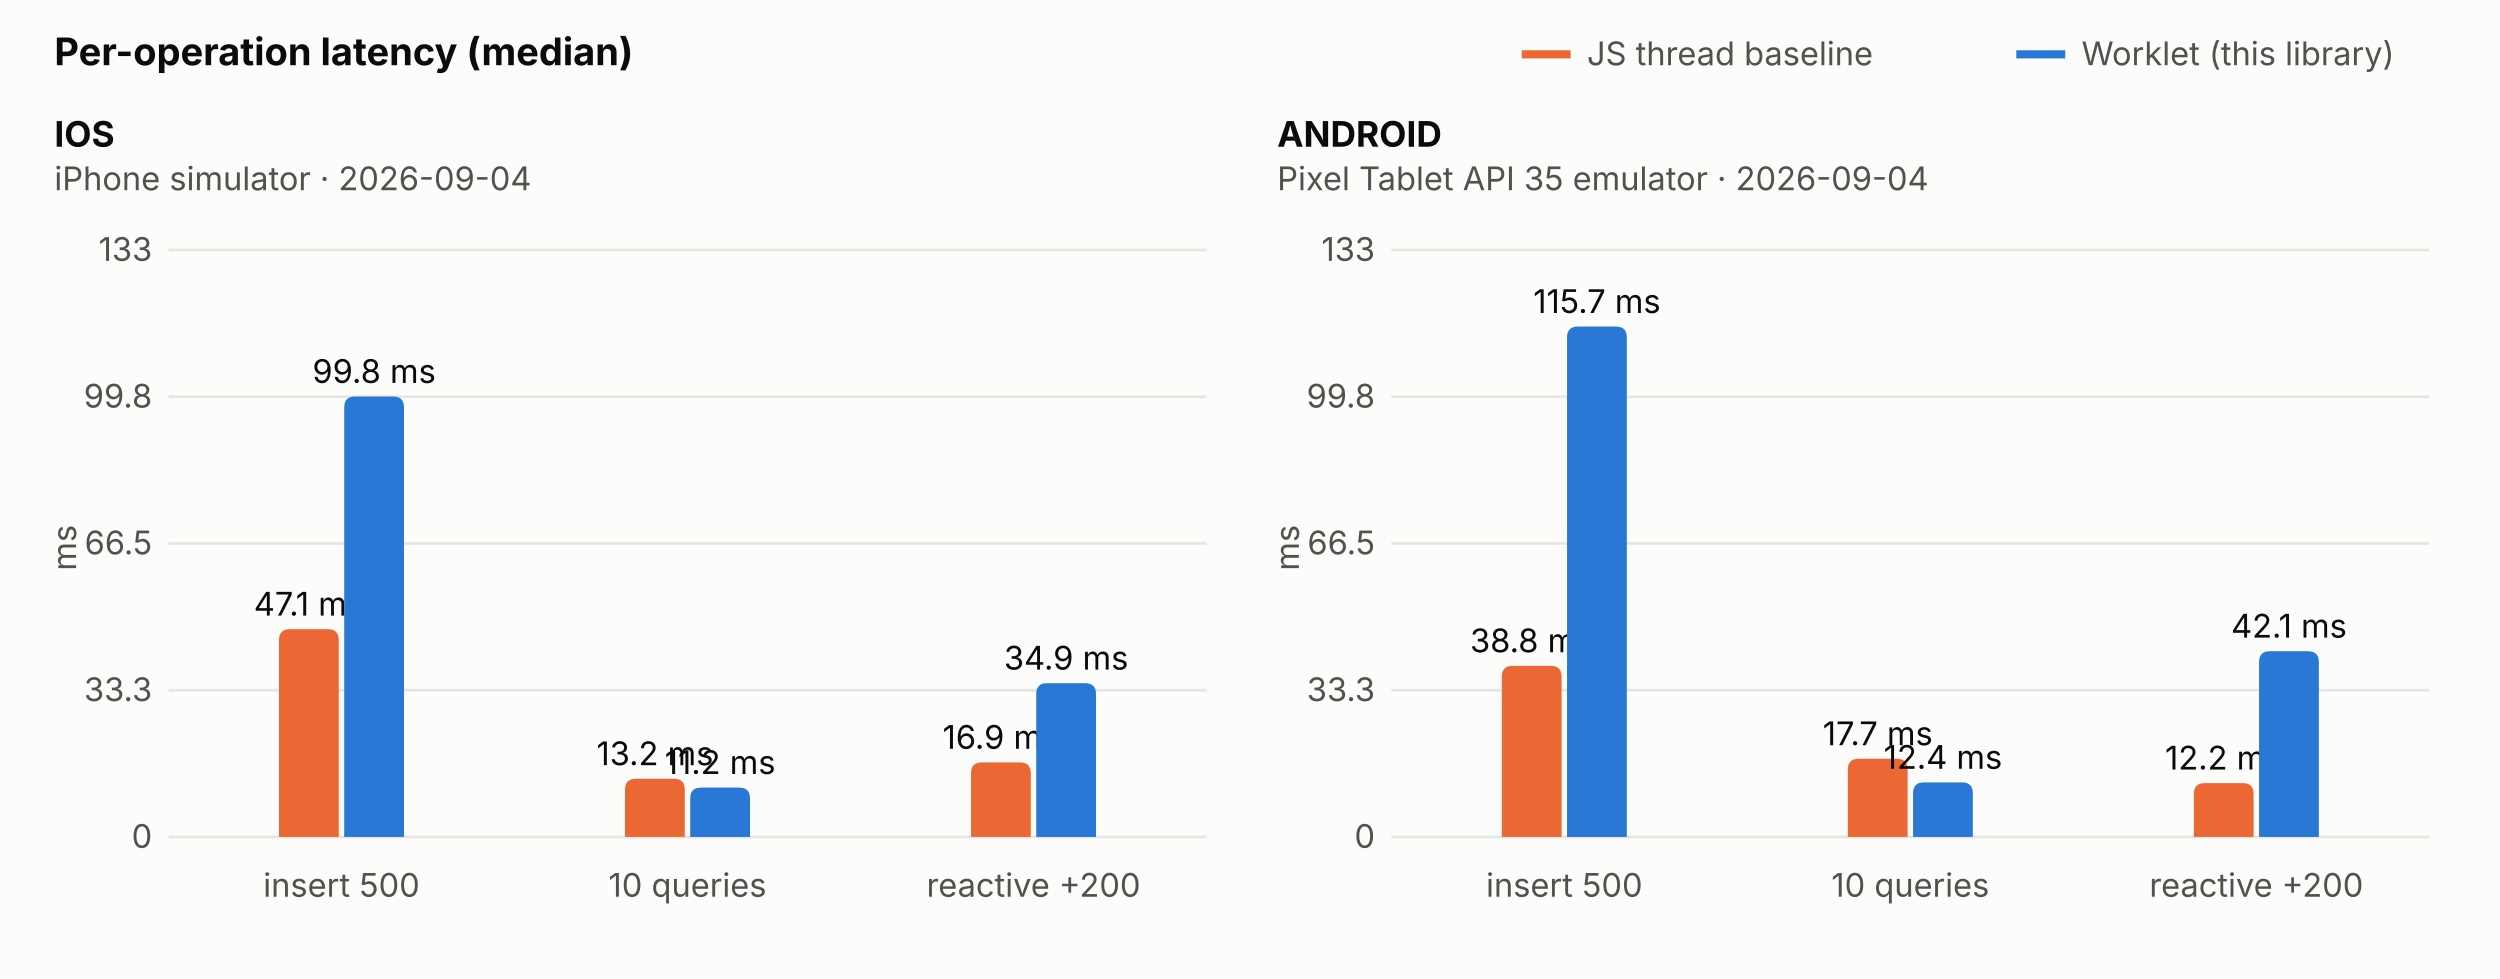
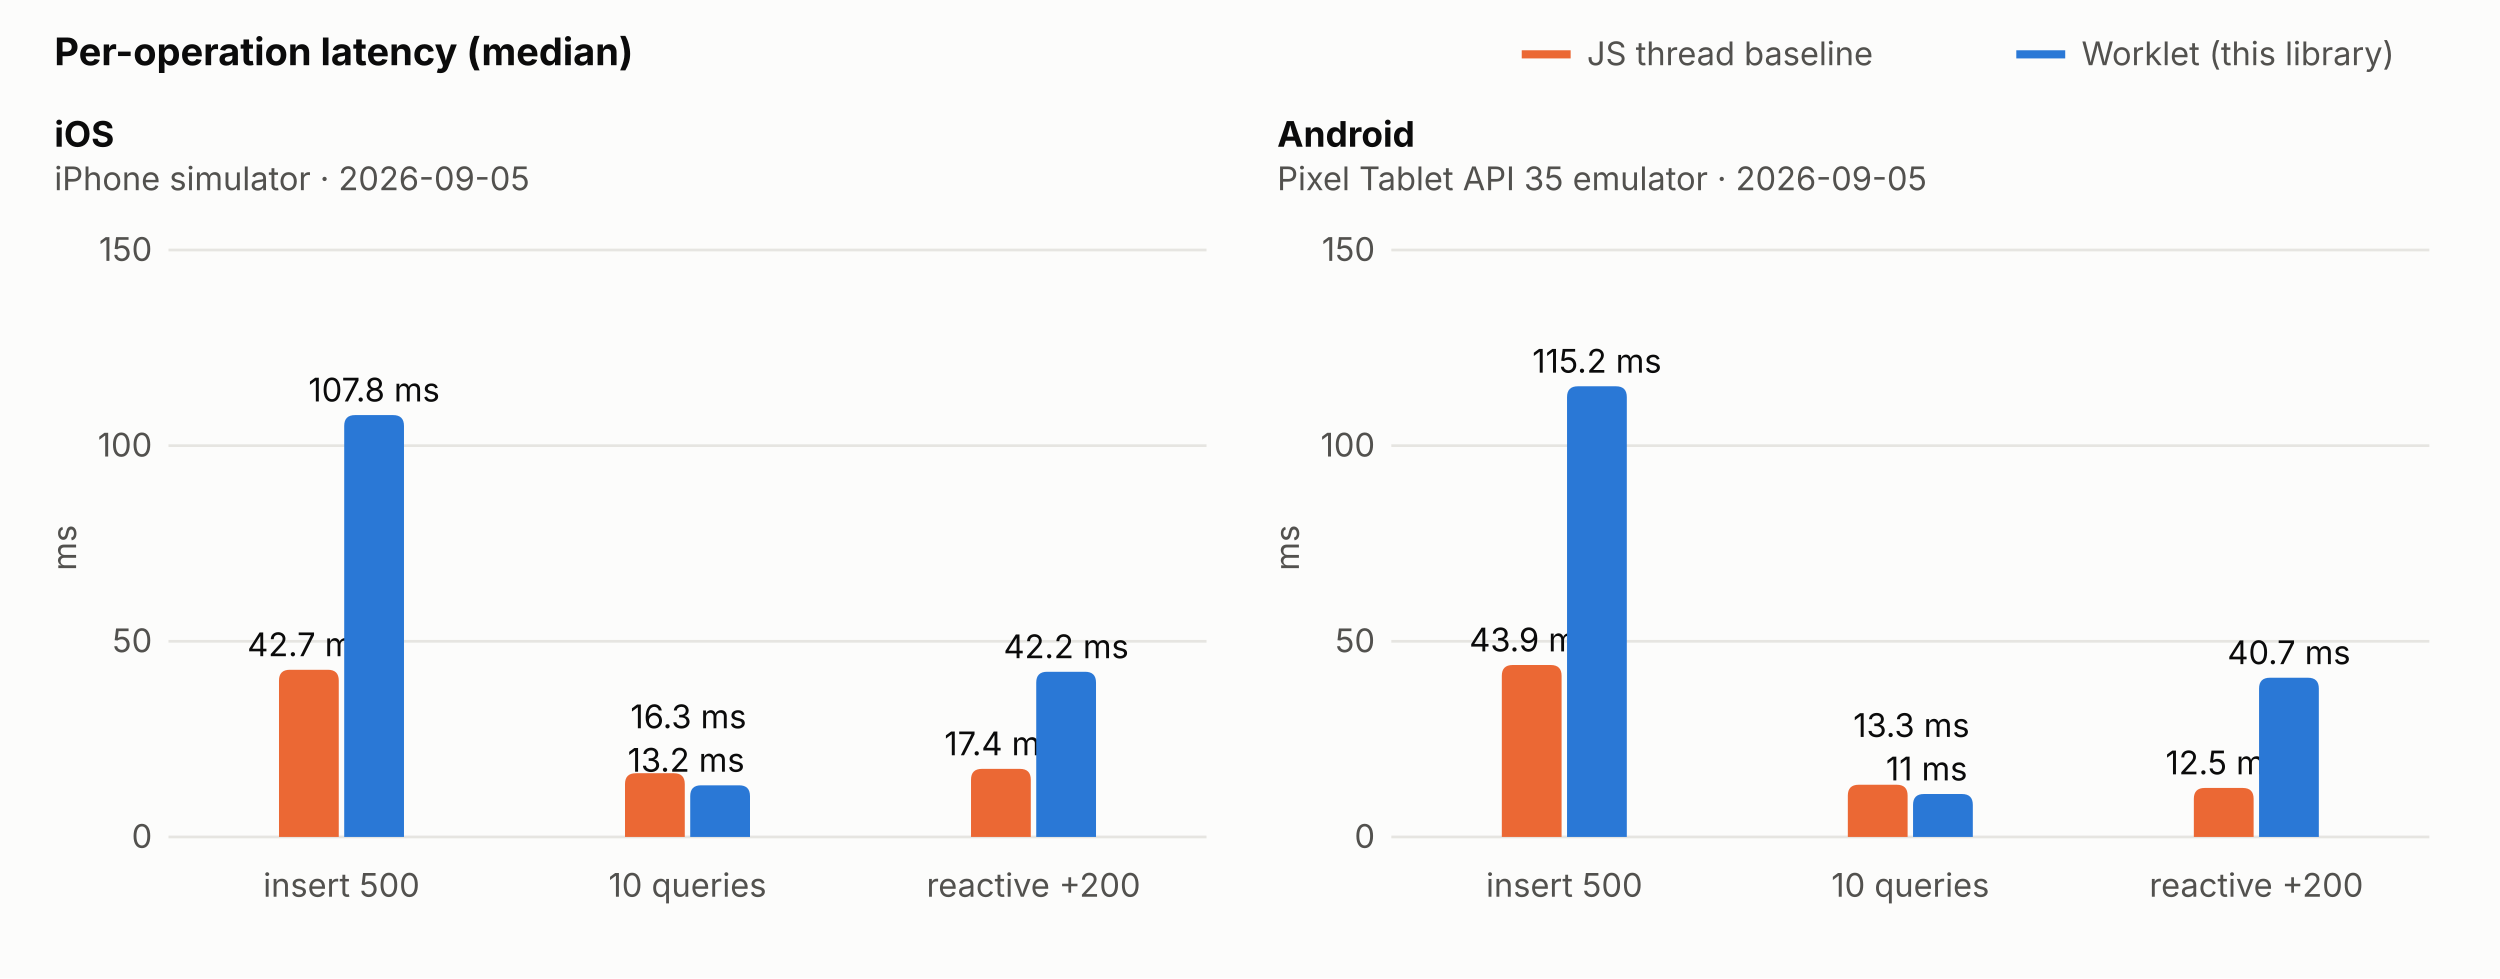
<svg xmlns="http://www.w3.org/2000/svg" role="img" aria-labelledby="title" viewBox="0 0 920 360" width="920" height="360">
  <rect width="100%" height="100%" fill="#fcfcfb" />
  <g font-family="system-ui,-apple-system,BlinkMacSystemFont,Segoe UI,sans-serif">
    <text x="20" y="24" fill="#0b0b0b" font-size="14" font-weight="700">Per-operation latency (median)</text>
    <g aria-label="Legend" font-size="12" fill="#52514e">
      <line x1="560" x2="578" y1="20" y2="20" stroke="#eb6834" stroke-width="3" />
      <text x="584" y="24">JS thread baseline</text>
      <line x1="742" x2="760" y1="20" y2="20" stroke="#2a78d6" stroke-width="3" />
      <text x="766" y="24">Worklet (this library)</text>
    </g>
-     <text x="20" y="54" fill="#0b0b0b" font-size="13" font-weight="700">IOS</text>
-     <text x="20" y="70" fill="#52514e" font-size="12">iPhone simulator · 2026-09-04</text>
-     <line x1="62" x2="444" y1="308" y2="308" stroke="#e6e5e1" />
-     <text x="56" y="312" text-anchor="end" fill="#52514e" font-size="12">0</text>
-     <line x1="62" x2="444" y1="254" y2="254" stroke="#e6e5e1" />
-     <text x="56" y="258" text-anchor="end" fill="#52514e" font-size="12">33.3</text>
-     <line x1="62" x2="444" y1="200" y2="200" stroke="#e6e5e1" />
-     <text x="56" y="204" text-anchor="end" fill="#52514e" font-size="12">66.5</text>
-     <line x1="62" x2="444" y1="146" y2="146" stroke="#e6e5e1" />
-     <text x="56" y="150" text-anchor="end" fill="#52514e" font-size="12">99.8</text>
-     <line x1="62" x2="444" y1="92" y2="92" stroke="#e6e5e1" />
-     <text x="56" y="96" text-anchor="end" fill="#52514e" font-size="12">133</text>
-     <text transform="translate(28 210) rotate(-90)" fill="#52514e" font-size="12">ms</text>
-     <path d="M102.667,308V235.535Q102.667,231.535 106.667,231.535H120.667Q124.667,231.535 124.667,235.535V308Z" fill="#eb6834" aria-label="JS thread baseline: 47.1 ms" />
-     <text x="113.667" y="226.535" text-anchor="middle" fill="#0b0b0b" font-size="12">47.1 ms</text>
-     <path d="M126.667,308V149.917Q126.667,145.917 130.667,145.917H144.667Q148.667,145.917 148.667,149.917V308Z" fill="#2a78d6" aria-label="Worklet (this library): 99.8 ms" />
-     <text x="137.667" y="140.917" text-anchor="middle" fill="#0b0b0b" font-size="12">99.8 ms</text>
+     <text x="20" y="54" fill="#0b0b0b" font-size="13" font-weight="700">iOS</text>
+     <text x="20" y="70" fill="#52514e" font-size="12">iPhone simulator · 2026-09-05</text>
+     <g aria-label="Y axis">
+       <line x1="62" x2="444" y1="308" y2="308" stroke="#e6e5e1" />
+       <text x="56" y="312" text-anchor="end" fill="#52514e" font-size="12" data-axis-tick="0">0</text>
+       <line x1="62" x2="444" y1="236" y2="236" stroke="#e6e5e1" />
+       <text x="56" y="240" text-anchor="end" fill="#52514e" font-size="12" data-axis-tick="50">50</text>
+       <line x1="62" x2="444" y1="164" y2="164" stroke="#e6e5e1" />
+       <text x="56" y="168" text-anchor="end" fill="#52514e" font-size="12" data-axis-tick="100">100</text>
+       <line x1="62" x2="444" y1="92" y2="92" stroke="#e6e5e1" />
+       <text x="56" y="96" text-anchor="end" fill="#52514e" font-size="12" data-axis-tick="150">150</text>
+       <text transform="translate(28 210) rotate(-90)" fill="#52514e" font-size="12">ms</text>
+     </g>
+     <path d="M102.667,308V250.476Q102.667,246.476 106.667,246.476H120.667Q124.667,246.476 124.667,250.476V308Z" fill="#eb6834" aria-label="JS thread baseline: 42.7 ms" />
+     <text x="113.667" y="241.476" text-anchor="middle" fill="#0b0b0b" font-size="12">42.7 ms</text>
+     <path d="M126.667,308V156.751Q126.667,152.751 130.667,152.751H144.667Q148.667,152.751 148.667,156.751V308Z" fill="#2a78d6" aria-label="Worklet (this library): 107.8 ms" />
+     <text x="137.667" y="147.751" text-anchor="middle" fill="#0b0b0b" font-size="12">107.8 ms</text>
    <text x="125.667" y="330" text-anchor="middle" fill="#52514e" font-size="12">insert 500</text>
-     <path d="M230,308V290.584Q230,286.584 234,286.584H248Q252,286.584 252,290.584V308Z" fill="#eb6834" aria-label="JS thread baseline: 13.2 ms" />
-     <text x="241" y="281.584" text-anchor="middle" fill="#0b0b0b" font-size="12">13.2 ms</text>
-     <path d="M254,308V293.825Q254,289.825 258,289.825H272Q276,289.825 276,293.825V308Z" fill="#2a78d6" aria-label="Worklet (this library): 11.2 ms" />
-     <text x="265" y="284.825" text-anchor="middle" fill="#0b0b0b" font-size="12">11.2 ms</text>
+     <path d="M230,308V288.549Q230,284.549 234,284.549H248Q252,284.549 252,288.549V308Z" fill="#eb6834" aria-label="JS thread baseline: 16.3 ms" />
+     <text x="232" y="267.992" text-anchor="start" fill="#0b0b0b" font-size="12">16.3 ms</text>
+     <path d="M254,308V292.992Q254,288.992 258,288.992H272Q276,288.992 276,292.992V308Z" fill="#2a78d6" aria-label="Worklet (this library): 13.2 ms" />
+     <text x="274" y="283.992" text-anchor="end" fill="#0b0b0b" font-size="12">13.2 ms</text>
    <text x="253" y="330" text-anchor="middle" fill="#52514e" font-size="12">10 queries</text>
-     <path d="M357.333,308V284.556Q357.333,280.556 361.333,280.556H375.333Q379.333,280.556 379.333,284.556V308Z" fill="#eb6834" aria-label="JS thread baseline: 16.9 ms" />
-     <text x="368.333" y="275.556" text-anchor="middle" fill="#0b0b0b" font-size="12">16.9 ms</text>
-     <path d="M381.333,308V255.41Q381.333,251.41 385.333,251.41H399.333Q403.333,251.41 403.333,255.41V308Z" fill="#2a78d6" aria-label="Worklet (this library): 34.9 ms" />
-     <text x="392.333" y="246.41" text-anchor="middle" fill="#0b0b0b" font-size="12">34.9 ms</text>
+     <path d="M357.333,308V286.945Q357.333,282.945 361.333,282.945H375.333Q379.333,282.945 379.333,286.945V308Z" fill="#eb6834" aria-label="JS thread baseline: 17.4 ms" />
+     <text x="368.333" y="277.945" text-anchor="middle" fill="#0b0b0b" font-size="12">17.4 ms</text>
+     <path d="M381.333,308V251.212Q381.333,247.212 385.333,247.212H399.333Q403.333,247.212 403.333,251.212V308Z" fill="#2a78d6" aria-label="Worklet (this library): 42.2 ms" />
+     <text x="392.333" y="242.212" text-anchor="middle" fill="#0b0b0b" font-size="12">42.2 ms</text>
    <text x="380.333" y="330" text-anchor="middle" fill="#52514e" font-size="12">reactive +200</text>
-     <text x="470" y="54" fill="#0b0b0b" font-size="13" font-weight="700">ANDROID</text>
-     <text x="470" y="70" fill="#52514e" font-size="12">Pixel Tablet API 35 emulator · 2026-09-04</text>
-     <line x1="512" x2="894" y1="308" y2="308" stroke="#e6e5e1" />
-     <text x="506" y="312" text-anchor="end" fill="#52514e" font-size="12">0</text>
-     <line x1="512" x2="894" y1="254" y2="254" stroke="#e6e5e1" />
-     <text x="506" y="258" text-anchor="end" fill="#52514e" font-size="12">33.3</text>
-     <line x1="512" x2="894" y1="200" y2="200" stroke="#e6e5e1" />
-     <text x="506" y="204" text-anchor="end" fill="#52514e" font-size="12">66.5</text>
-     <line x1="512" x2="894" y1="146" y2="146" stroke="#e6e5e1" />
-     <text x="506" y="150" text-anchor="end" fill="#52514e" font-size="12">99.8</text>
-     <line x1="512" x2="894" y1="92" y2="92" stroke="#e6e5e1" />
-     <text x="506" y="96" text-anchor="end" fill="#52514e" font-size="12">133</text>
-     <text transform="translate(478 210) rotate(-90)" fill="#52514e" font-size="12">ms</text>
-     <path d="M552.667,308V249.032Q552.667,245.032 556.667,245.032H570.667Q574.667,245.032 574.667,249.032V308Z" fill="#eb6834" aria-label="JS thread baseline: 38.8 ms" />
-     <text x="563.667" y="240.032" text-anchor="middle" fill="#0b0b0b" font-size="12">38.8 ms</text>
-     <path d="M576.667,308V124.174Q576.667,120.174 580.667,120.174H594.667Q598.667,120.174 598.667,124.174V308Z" fill="#2a78d6" aria-label="Worklet (this library): 115.7 ms" />
-     <text x="587.667" y="115.174" text-anchor="middle" fill="#0b0b0b" font-size="12">115.7 ms</text>
+     <text x="470" y="54" fill="#0b0b0b" font-size="13" font-weight="700">Android</text>
+     <text x="470" y="70" fill="#52514e" font-size="12">Pixel Tablet API 35 emulator · 2026-09-05</text>
+     <g aria-label="Y axis">
+       <line x1="512" x2="894" y1="308" y2="308" stroke="#e6e5e1" />
+       <text x="506" y="312" text-anchor="end" fill="#52514e" font-size="12" data-axis-tick="0">0</text>
+       <line x1="512" x2="894" y1="236" y2="236" stroke="#e6e5e1" />
+       <text x="506" y="240" text-anchor="end" fill="#52514e" font-size="12" data-axis-tick="50">50</text>
+       <line x1="512" x2="894" y1="164" y2="164" stroke="#e6e5e1" />
+       <text x="506" y="168" text-anchor="end" fill="#52514e" font-size="12" data-axis-tick="100">100</text>
+       <line x1="512" x2="894" y1="92" y2="92" stroke="#e6e5e1" />
+       <text x="506" y="96" text-anchor="end" fill="#52514e" font-size="12" data-axis-tick="150">150</text>
+       <text transform="translate(478 210) rotate(-90)" fill="#52514e" font-size="12">ms</text>
+     </g>
+     <path d="M552.667,308V248.72Q552.667,244.72 556.667,244.72H570.667Q574.667,244.72 574.667,248.72V308Z" fill="#eb6834" aria-label="JS thread baseline: 43.9 ms" />
+     <text x="563.667" y="239.72" text-anchor="middle" fill="#0b0b0b" font-size="12">43.9 ms</text>
+     <path d="M576.667,308V146.152Q576.667,142.152 580.667,142.152H594.667Q598.667,142.152 598.667,146.152V308Z" fill="#2a78d6" aria-label="Worklet (this library): 115.2 ms" />
+     <text x="587.667" y="137.152" text-anchor="middle" fill="#0b0b0b" font-size="12">115.2 ms</text>
    <text x="575.667" y="330" text-anchor="middle" fill="#52514e" font-size="12">insert 500</text>
-     <path d="M680,308V283.226Q680,279.226 684,279.226H698Q702,279.226 702,283.226V308Z" fill="#eb6834" aria-label="JS thread baseline: 17.7 ms" />
-     <text x="691" y="274.226" text-anchor="middle" fill="#0b0b0b" font-size="12">17.7 ms</text>
-     <path d="M704,308V291.921Q704,287.921 708,287.921H722Q726,287.921 726,291.921V308Z" fill="#2a78d6" aria-label="Worklet (this library): 12.4 ms" />
-     <text x="715" y="282.921" text-anchor="middle" fill="#0b0b0b" font-size="12">12.4 ms</text>
+     <path d="M680,308V292.786Q680,288.786 684,288.786H698Q702,288.786 702,292.786V308Z" fill="#eb6834" aria-label="JS thread baseline: 13.3 ms" />
+     <text x="682" y="271.197" text-anchor="start" fill="#0b0b0b" font-size="12">13.3 ms</text>
+     <path d="M704,308V296.197Q704,292.197 708,292.197H722Q726,292.197 726,296.197V308Z" fill="#2a78d6" aria-label="Worklet (this library): 11 ms" />
+     <text x="724" y="287.197" text-anchor="end" fill="#0b0b0b" font-size="12">11 ms</text>
    <text x="703" y="330" text-anchor="middle" fill="#52514e" font-size="12">10 queries</text>
-     <path d="M807.333,308V292.183Q807.333,288.183 811.333,288.183H825.333Q829.333,288.183 829.333,292.183V308Z" fill="#eb6834" aria-label="JS thread baseline: 12.2 ms" />
-     <text x="818.333" y="283.183" text-anchor="middle" fill="#0b0b0b" font-size="12">12.2 ms</text>
-     <path d="M831.333,308V243.646Q831.333,239.646 835.333,239.646H849.333Q853.333,239.646 853.333,243.646V308Z" fill="#2a78d6" aria-label="Worklet (this library): 42.1 ms" />
-     <text x="842.333" y="234.646" text-anchor="middle" fill="#0b0b0b" font-size="12">42.1 ms</text>
+     <path d="M807.333,308V293.966Q807.333,289.966 811.333,289.966H825.333Q829.333,289.966 829.333,293.966V308Z" fill="#eb6834" aria-label="JS thread baseline: 12.5 ms" />
+     <text x="818.333" y="284.966" text-anchor="middle" fill="#0b0b0b" font-size="12">12.5 ms</text>
+     <path d="M831.333,308V253.405Q831.333,249.405 835.333,249.405H849.333Q853.333,249.405 853.333,253.405V308Z" fill="#2a78d6" aria-label="Worklet (this library): 40.7 ms" />
+     <text x="842.333" y="244.405" text-anchor="middle" fill="#0b0b0b" font-size="12">40.7 ms</text>
    <text x="830.333" y="330" text-anchor="middle" fill="#52514e" font-size="12">reactive +200</text>
  </g>
</svg>
